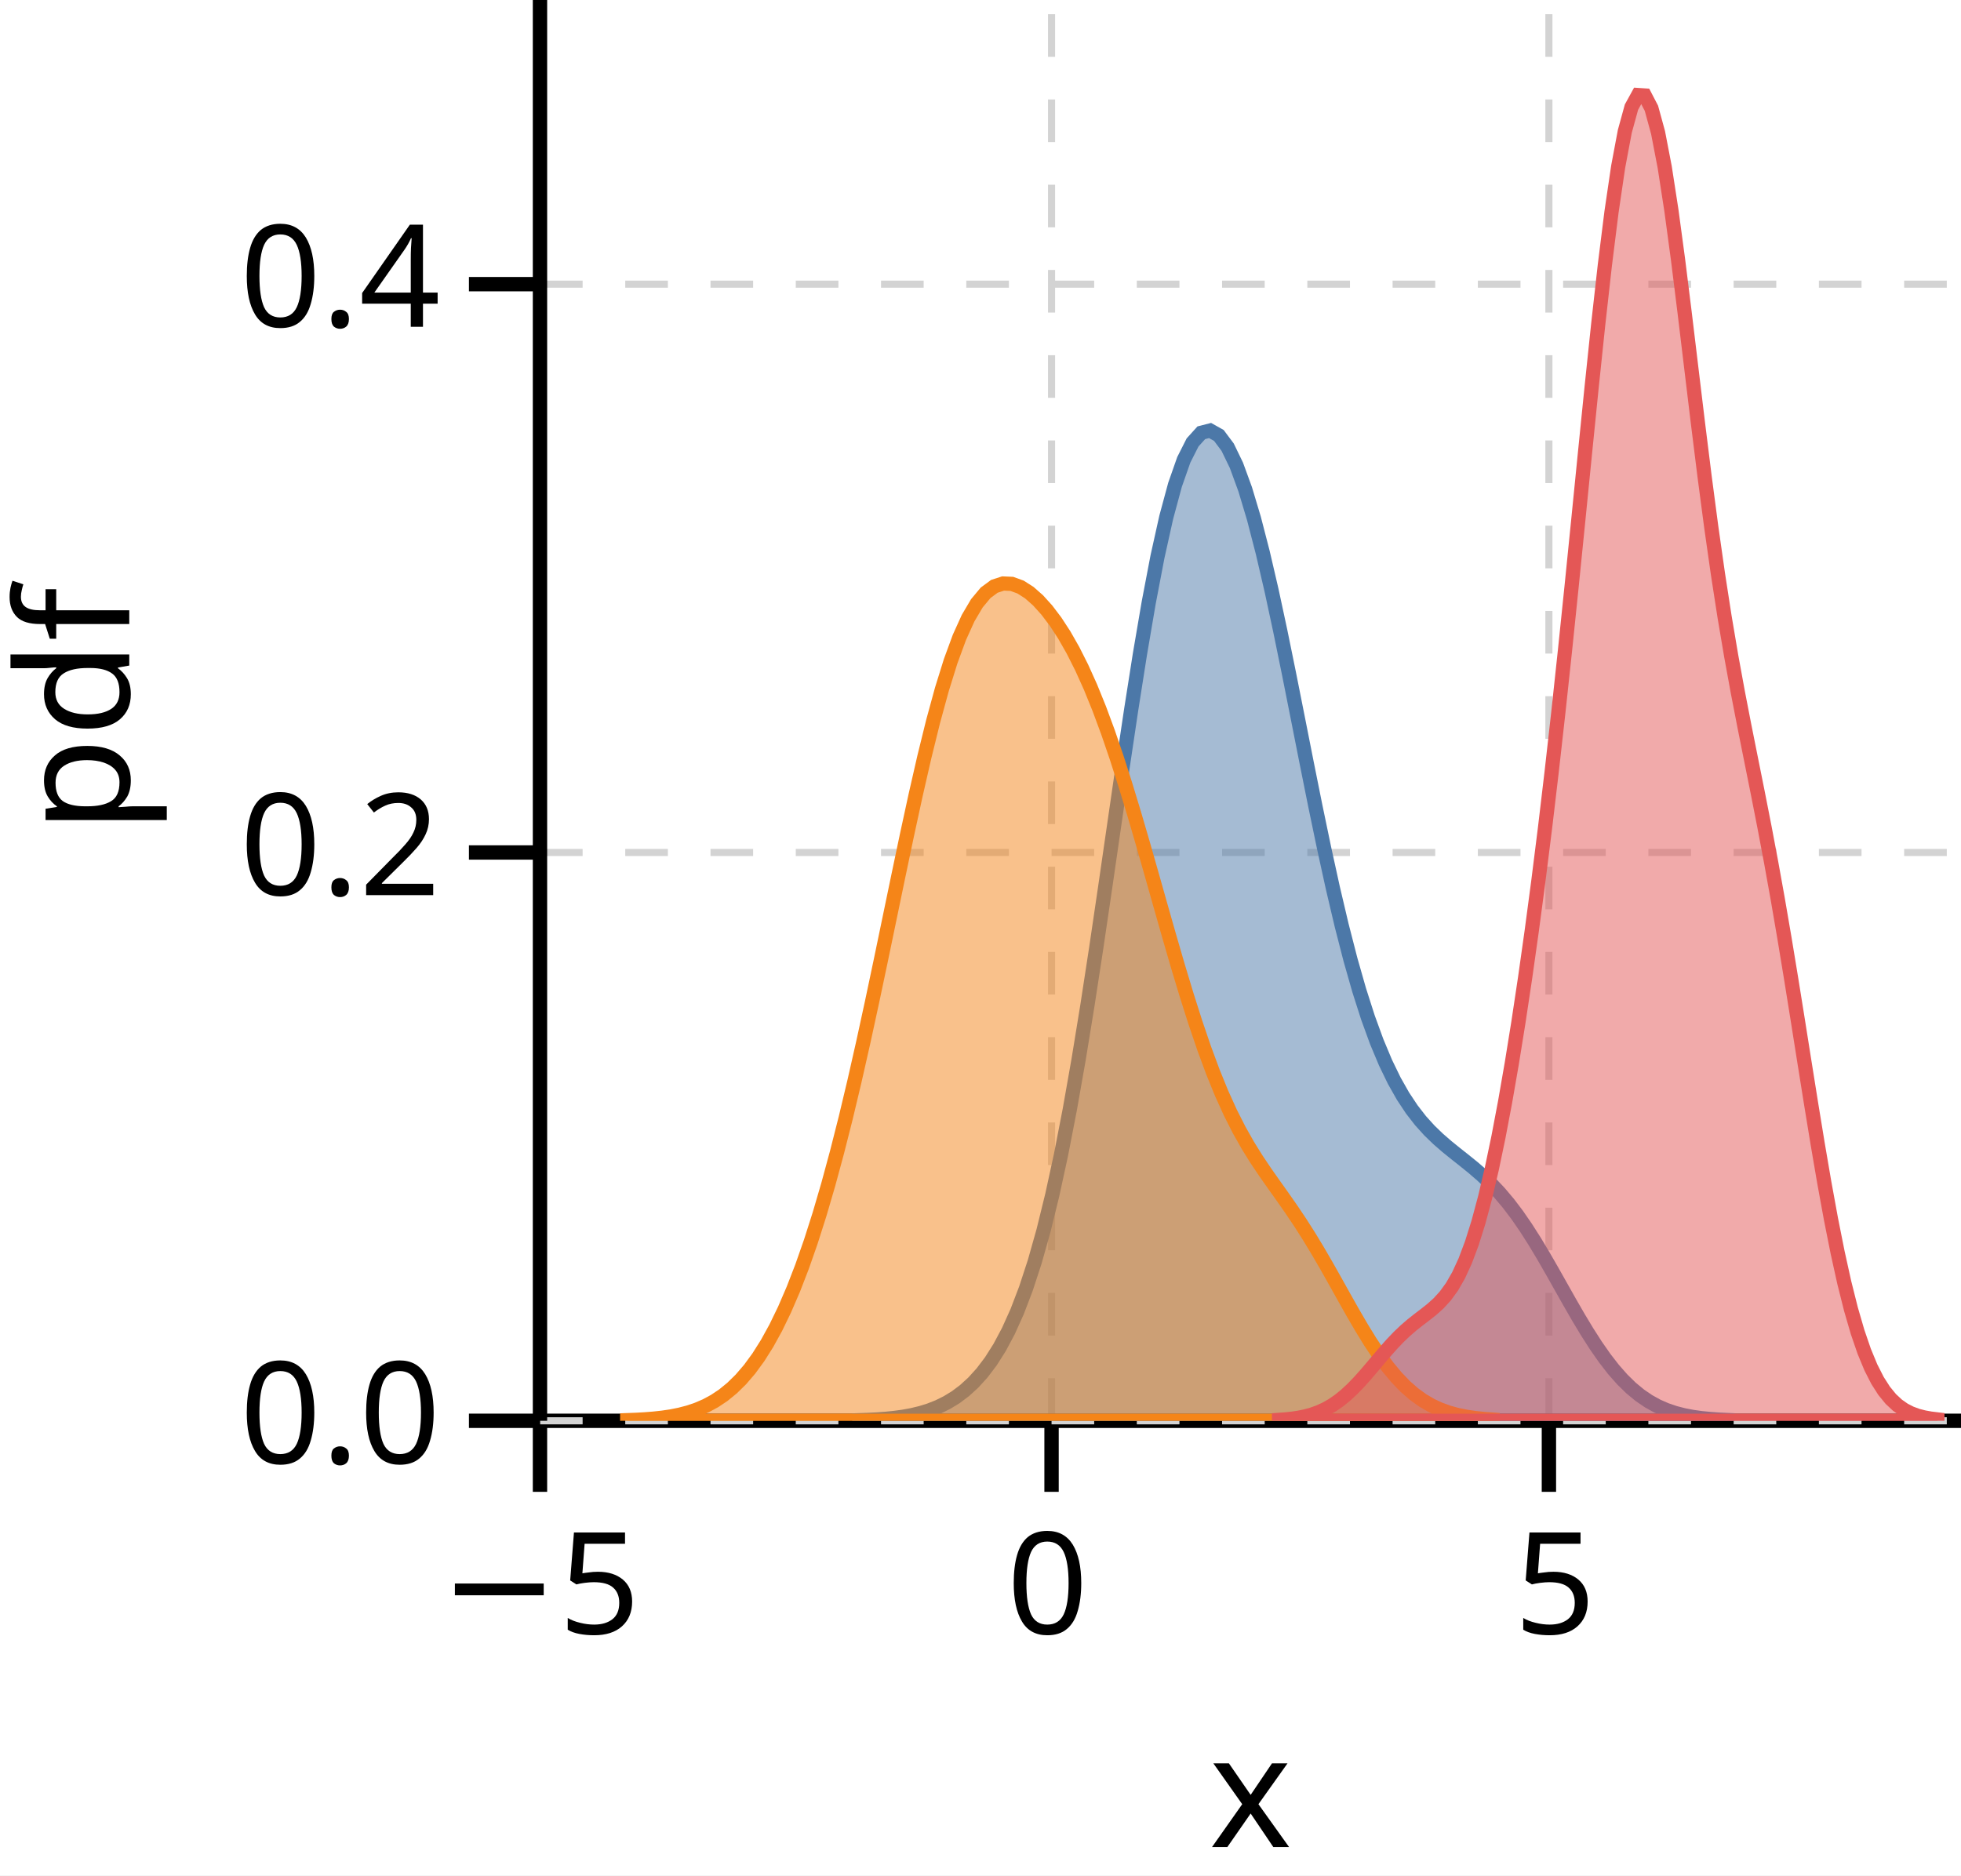
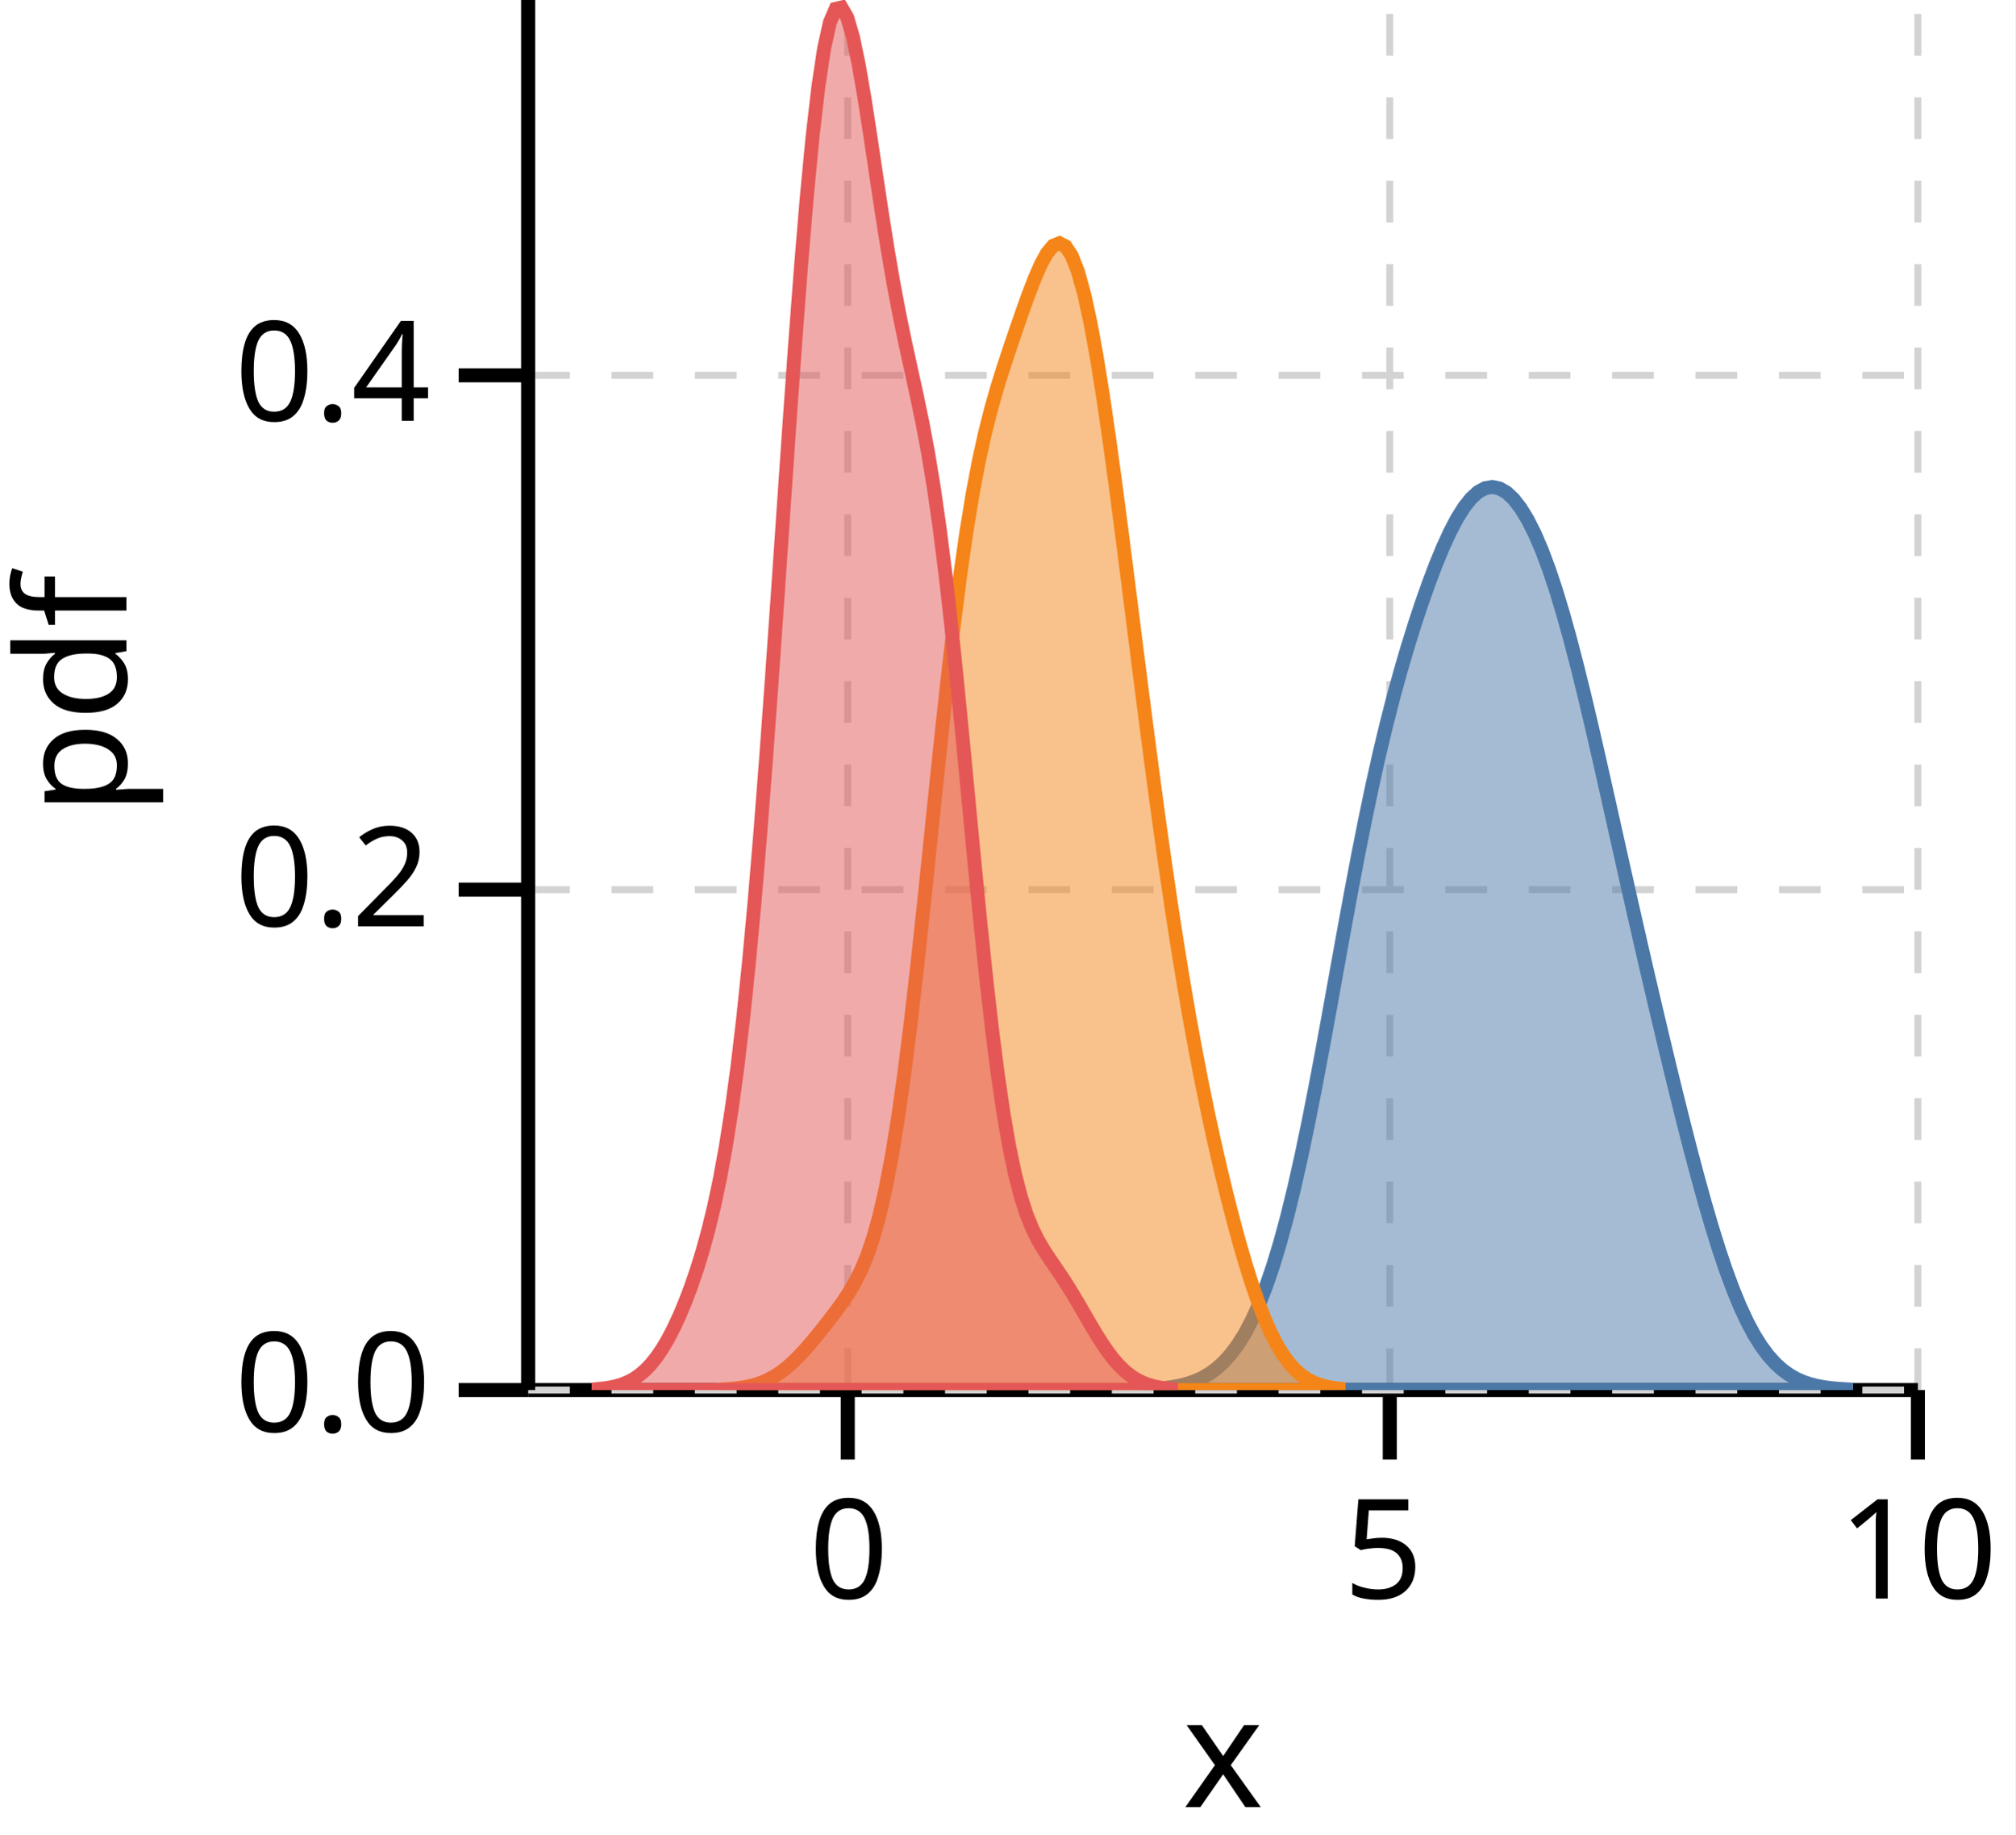
- <svg xmlns="http://www.w3.org/2000/svg" version="1.1" class="marks" width="138" height="132" viewBox="0 0 138 132">
-   <rect width="138" height="132" fill="white" />
+ <svg xmlns="http://www.w3.org/2000/svg" version="1.1" class="marks" width="145" height="132" viewBox="0 0 145 132">
+   <rect width="145" height="132" fill="white" />
  <g fill="none" stroke-miterlimit="10" transform="translate(38,0)">
    <g class="mark-group role-frame root" role="graphics-object" aria-roledescription="group mark container">
      <g transform="translate(0,0)">
        <path class="background" aria-hidden="true" d="M0,0h100v100h-100Z" />
        <g>
-           <g class="mark-group role-axis" role="graphics-symbol" aria-roledescription="axis" aria-label="X-axis titled 'x' for a linear scale with values from −5 to 9">
+           <g class="mark-group role-axis" role="graphics-symbol" aria-roledescription="axis" aria-label="X-axis titled 'x' for a linear scale with values from −3 to 10">
            <g transform="translate(0,100)">
              <path class="background" aria-hidden="true" d="M0,0h0v0h0Z" pointer-events="none" />
              <g>
                <g class="mark-rule role-axis-grid" pointer-events="none">
-                   <line transform="translate(0,0)" x2="0" y2="-100" stroke="lightgray" stroke-width="0.5" stroke-dasharray="3" opacity="1" />
-                   <line transform="translate(36,0)" x2="0" y2="-100" stroke="lightgray" stroke-width="0.5" stroke-dasharray="3" opacity="1" />
-                   <line transform="translate(71,0)" x2="0" y2="-100" stroke="lightgray" stroke-width="0.5" stroke-dasharray="3" opacity="1" />
+                   <line transform="translate(23,0)" x2="0" y2="-100" stroke="lightgray" stroke-width="0.5" stroke-dasharray="3" opacity="1" />
+                   <line transform="translate(62,0)" x2="0" y2="-100" stroke="lightgray" stroke-width="0.5" stroke-dasharray="3" opacity="1" />
+                   <line transform="translate(100,0)" x2="0" y2="-100" stroke="lightgray" stroke-width="0.5" stroke-dasharray="3" opacity="1" />
                </g>
                <g class="mark-rule role-axis-tick" pointer-events="none">
-                   <line transform="translate(0,0)" x2="0" y2="5" stroke="black" stroke-width="1.01" opacity="1" />
-                   <line transform="translate(36,0)" x2="0" y2="5" stroke="black" stroke-width="1.01" opacity="1" />
-                   <line transform="translate(71,0)" x2="0" y2="5" stroke="black" stroke-width="1.01" opacity="1" />
+                   <line transform="translate(23,0)" x2="0" y2="5" stroke="black" stroke-width="1.01" opacity="1" />
+                   <line transform="translate(62,0)" x2="0" y2="5" stroke="black" stroke-width="1.01" opacity="1" />
+                   <line transform="translate(100,0)" x2="0" y2="5" stroke="black" stroke-width="1.01" opacity="1" />
                </g>
                <g class="mark-text role-axis-label" pointer-events="none">
-                   <text text-anchor="middle" transform="translate(0,15)" font-family="sans-serif" font-size="10px" font-style="normal" font-weight="400" fill="black" opacity="1">−5</text>
-                   <text text-anchor="middle" transform="translate(35.71429,15)" font-family="sans-serif" font-size="10px" font-style="normal" font-weight="400" fill="black" opacity="1">0</text>
-                   <text text-anchor="middle" transform="translate(71.42857,15)" font-family="sans-serif" font-size="10px" font-style="normal" font-weight="400" fill="black" opacity="1">5</text>
+                   <text text-anchor="middle" transform="translate(23.07692,15)" font-family="sans-serif" font-size="10px" font-style="normal" font-weight="400" fill="black" opacity="1">0</text>
+                   <text text-anchor="middle" transform="translate(61.53846,15)" font-family="sans-serif" font-size="10px" font-style="normal" font-weight="400" fill="black" opacity="1">5</text>
+                   <text text-anchor="middle" transform="translate(100,15)" font-family="sans-serif" font-size="10px" font-style="normal" font-weight="400" fill="black" opacity="1">10</text>
                </g>
                <g class="mark-rule role-axis-domain" pointer-events="none">
                  <line transform="translate(0,0)" x2="100" y2="0" stroke="black" stroke-width="1.01" opacity="1" />
                </g>
                <g class="mark-text role-axis-title" pointer-events="none">
                  <text text-anchor="middle" transform="translate(50,30)" font-family="sans-serif" font-size="11px" font-style="normal" font-weight="400" fill="black" opacity="1">x</text>
                </g>
              </g>
              <path class="foreground" aria-hidden="true" d="" pointer-events="none" display="none" />
            </g>
          </g>
-           <g class="mark-group role-axis" role="graphics-symbol" aria-roledescription="axis" aria-label="Y-axis titled 'pdf' for a linear scale with values from 0.0 to 0.5">
+           <g class="mark-group role-axis" role="graphics-symbol" aria-roledescription="axis" aria-label="Y-axis titled 'pdf' for a linear scale with values from 0.0 to 0.6">
            <g transform="translate(0,0)">
              <path class="background" aria-hidden="true" d="M0,0h0v0h0Z" pointer-events="none" />
              <g>
                <g class="mark-rule role-axis-grid" pointer-events="none">
                  <line transform="translate(0,100)" x2="100" y2="0" stroke="lightgray" stroke-width="0.5" stroke-dasharray="3" opacity="1" />
-                   <line transform="translate(0,60)" x2="100" y2="0" stroke="lightgray" stroke-width="0.5" stroke-dasharray="3" opacity="1" />
-                   <line transform="translate(0,20)" x2="100" y2="0" stroke="lightgray" stroke-width="0.5" stroke-dasharray="3" opacity="1" />
+                   <line transform="translate(0,64)" x2="100" y2="0" stroke="lightgray" stroke-width="0.5" stroke-dasharray="3" opacity="1" />
+                   <line transform="translate(0,27)" x2="100" y2="0" stroke="lightgray" stroke-width="0.5" stroke-dasharray="3" opacity="1" />
                </g>
                <g class="mark-rule role-axis-tick" pointer-events="none">
                  <line transform="translate(0,100)" x2="-5" y2="0" stroke="black" stroke-width="1.01" opacity="1" />
-                   <line transform="translate(0,60)" x2="-5" y2="0" stroke="black" stroke-width="1.01" opacity="1" />
-                   <line transform="translate(0,20)" x2="-5" y2="0" stroke="black" stroke-width="1.01" opacity="1" />
+                   <line transform="translate(0,64)" x2="-5" y2="0" stroke="black" stroke-width="1.01" opacity="1" />
+                   <line transform="translate(0,27)" x2="-5" y2="0" stroke="black" stroke-width="1.01" opacity="1" />
                </g>
                <g class="mark-text role-axis-label" pointer-events="none">
                  <text text-anchor="end" transform="translate(-7,103)" font-family="sans-serif" font-size="10px" font-style="normal" font-weight="400" fill="black" opacity="1">0.0</text>
-                   <text text-anchor="end" transform="translate(-7,63)" font-family="sans-serif" font-size="10px" font-style="normal" font-weight="400" fill="black" opacity="1">0.2</text>
-                   <text text-anchor="end" transform="translate(-7,23)" font-family="sans-serif" font-size="10px" font-style="normal" font-weight="400" fill="black" opacity="1">0.4</text>
+                   <text text-anchor="end" transform="translate(-7,66.63636)" font-family="sans-serif" font-size="10px" font-style="normal" font-weight="400" fill="black" opacity="1">0.2</text>
+                   <text text-anchor="end" transform="translate(-7,30.27273)" font-family="sans-serif" font-size="10px" font-style="normal" font-weight="400" fill="black" opacity="1">0.4</text>
                </g>
                <g class="mark-rule role-axis-domain" pointer-events="none">
                  <line transform="translate(0,100)" x2="0" y2="-100" stroke="black" stroke-width="1.01" opacity="1" />
                </g>
                <g class="mark-text role-axis-title" pointer-events="none">
                  <text text-anchor="middle" transform="translate(-26.90332,50) rotate(-90) translate(0,-2)" font-family="sans-serif" font-size="11px" font-style="normal" font-weight="400" fill="black" opacity="1">pdf</text>
                </g>
              </g>
              <path class="foreground" aria-hidden="true" d="" pointer-events="none" display="none" />
            </g>
          </g>
          <g class="mark-group role-scope" clip-path="url(#clip1)" role="graphics-object" aria-roledescription="group mark container">
            <g transform="translate(0,0)">
              <path class="background" aria-hidden="true" d="M0,0h0v0h0Z" />
              <g>
                <g class="mark-area role-mark" role="graphics-symbol" aria-roledescription="area mark container">
-                   <path d="M22.471,99.958L23.088,99.936L23.705,99.905L24.322,99.86L24.939,99.798L25.557,99.714L26.174,99.601L26.791,99.453L27.408,99.262L28.025,99.019L28.642,98.714L29.26,98.337L29.877,97.873L30.494,97.31L31.111,96.63L31.728,95.815L32.345,94.841L32.963,93.682L33.58,92.312L34.197,90.698L34.814,88.812L35.431,86.626L36.048,84.117L36.666,81.273L37.283,78.094L37.9,74.595L38.517,70.81L39.134,66.79L39.751,62.606L40.369,58.342L40.986,54.092L41.603,49.956L42.22,46.034L42.837,42.418L43.454,39.187L44.072,36.406L44.689,34.122L45.306,32.363L45.923,31.142L46.54,30.459L47.157,30.301L47.775,30.648L48.392,31.474L49.009,32.748L49.626,34.435L50.243,36.493L50.86,38.877L51.478,41.533L52.095,44.404L52.712,47.426L53.329,50.531L53.946,53.652L54.563,56.726L55.181,59.694L55.798,62.507L56.415,65.127L57.032,67.528L57.649,69.694L58.266,71.622L58.884,73.318L59.501,74.793L60.118,76.065L60.735,77.155L61.352,78.085L61.969,78.88L62.587,79.563L63.204,80.16L63.821,80.696L64.438,81.195L65.055,81.683L65.672,82.182L66.29,82.716L66.907,83.301L67.524,83.955L68.141,84.686L68.758,85.499L69.375,86.394L69.993,87.362L70.61,88.39L71.227,89.462L71.844,90.557L72.461,91.651L73.078,92.722L73.696,93.748L74.313,94.711L74.93,95.595L75.547,96.39L76.164,97.09L76.781,97.694L77.399,98.204L78.016,98.625L78.633,98.966L79.25,99.236L79.867,99.446L80.484,99.605L81.102,99.724L81.719,99.811L82.336,99.872L82.953,99.916L83.57,99.945L83.57,100L82.953,100L82.336,100L81.719,100L81.102,100L80.484,100L79.867,100L79.25,100L78.633,100L78.016,100L77.399,100L76.781,100L76.164,100L75.547,100L74.93,100L74.313,100L73.696,100L73.078,100L72.461,100L71.844,100L71.227,100L70.61,100L69.993,100L69.375,100L68.758,100L68.141,100L67.524,100L66.907,100L66.29,100L65.672,100L65.055,100L64.438,100L63.821,100L63.204,100L62.587,100L61.969,100L61.352,100L60.735,100L60.118,100L59.501,100L58.884,100L58.266,100L57.649,100L57.032,100L56.415,100L55.798,100L55.181,100L54.563,100L53.946,100L53.329,100L52.712,100L52.095,100L51.478,100L50.86,100L50.243,100L49.626,100L49.009,100L48.392,100L47.775,100L47.157,100L46.54,100L45.923,100L45.306,100L44.689,100L44.072,100L43.454,100L42.837,100L42.22,100L41.603,100L40.986,100L40.369,100L39.751,100L39.134,100L38.517,100L37.9,100L37.283,100L36.666,100L36.048,100L35.431,100L34.814,100L34.197,100L33.58,100L32.963,100L32.345,100L31.728,100L31.111,100L30.494,100L29.877,100L29.26,100L28.642,100L28.025,100L27.408,100L26.791,100L26.174,100L25.557,100L24.939,100L24.322,100L23.705,100L23.088,100L22.471,100Z" fill="#4c78a8" fill-opacity="0.5" stroke="#4c78a8" stroke-width="1" opacity="1" />
+                   <path d="M44.432,99.95L44.941,99.924L45.45,99.887L45.96,99.834L46.469,99.761L46.978,99.661L47.487,99.527L47.996,99.35L48.506,99.121L49.015,98.827L49.524,98.458L50.033,98L50.542,97.438L51.051,96.759L51.561,95.947L52.07,94.987L52.579,93.865L53.088,92.567L53.597,91.083L54.107,89.404L54.616,87.526L55.125,85.451L55.634,83.187L56.143,80.75L56.653,78.165L57.162,75.461L57.671,72.678L58.18,69.856L58.689,67.04L59.198,64.271L59.708,61.588L60.217,59.022L60.726,56.592L61.235,54.31L61.744,52.177L62.254,50.188L62.763,48.33L63.272,46.589L63.781,44.953L64.29,43.415L64.8,41.971L65.309,40.626L65.818,39.39L66.327,38.278L66.836,37.306L67.345,36.492L67.855,35.849L68.364,35.387L68.873,35.113L69.382,35.03L69.891,35.136L70.401,35.428L70.91,35.904L71.419,36.56L71.928,37.395L72.437,38.407L72.947,39.595L73.456,40.955L73.965,42.481L74.474,44.166L74.983,45.996L75.492,47.954L76.002,50.02L76.511,52.172L77.02,54.387L77.529,56.643L78.038,58.919L78.548,61.2L79.057,63.472L79.566,65.727L80.075,67.959L80.584,70.165L81.094,72.345L81.603,74.495L82.112,76.614L82.621,78.698L83.13,80.738L83.639,82.725L84.149,84.645L84.658,86.485L85.167,88.23L85.676,89.864L86.185,91.375L86.695,92.752L87.204,93.989L87.713,95.082L88.222,96.033L88.731,96.846L89.24,97.529L89.75,98.094L90.259,98.552L90.768,98.918L91.277,99.204L91.786,99.424L92.296,99.59L92.805,99.713L93.314,99.803L93.823,99.867L94.332,99.911L94.842,99.942L94.842,100L94.332,100L93.823,100L93.314,100L92.805,100L92.296,100L91.786,100L91.277,100L90.768,100L90.259,100L89.75,100L89.24,100L88.731,100L88.222,100L87.713,100L87.204,100L86.695,100L86.185,100L85.676,100L85.167,100L84.658,100L84.149,100L83.639,100L83.13,100L82.621,100L82.112,100L81.603,100L81.094,100L80.584,100L80.075,100L79.566,100L79.057,100L78.548,100L78.038,100L77.529,100L77.02,100L76.511,100L76.002,100L75.492,100L74.983,100L74.474,100L73.965,100L73.456,100L72.947,100L72.437,100L71.928,100L71.419,100L70.91,100L70.401,100L69.891,100L69.382,100L68.873,100L68.364,100L67.855,100L67.345,100L66.836,100L66.327,100L65.818,100L65.309,100L64.8,100L64.29,100L63.781,100L63.272,100L62.763,100L62.254,100L61.744,100L61.235,100L60.726,100L60.217,100L59.708,100L59.198,100L58.689,100L58.18,100L57.671,100L57.162,100L56.653,100L56.143,100L55.634,100L55.125,100L54.616,100L54.107,100L53.597,100L53.088,100L52.579,100L52.07,100L51.561,100L51.051,100L50.542,100L50.033,100L49.524,100L49.015,100L48.506,100L47.996,100L47.487,100L46.978,100L46.469,100L45.96,100L45.45,100L44.941,100L44.432,100Z" fill="#4c78a8" fill-opacity="0.5" stroke="#4c78a8" stroke-width="1" opacity="1" />
                </g>
              </g>
              <path class="foreground" aria-hidden="true" d="" display="none" />
            </g>
            <g transform="translate(0,0)">
              <path class="background" aria-hidden="true" d="M0,0h0v0h0Z" />
              <g>
                <g class="mark-area role-mark" role="graphics-symbol" aria-roledescription="area mark container">
-                   <path d="M6.137,99.954L6.752,99.931L7.367,99.897L7.983,99.849L8.598,99.783L9.213,99.693L9.828,99.571L10.443,99.411L11.058,99.204L11.674,98.94L12.289,98.607L12.904,98.196L13.519,97.694L14.134,97.091L14.75,96.374L15.365,95.534L15.98,94.56L16.595,93.443L17.21,92.174L17.825,90.748L18.441,89.157L19.056,87.399L19.671,85.47L20.286,83.37L20.901,81.102L21.517,78.673L22.132,76.092L22.747,73.376L23.362,70.546L23.977,67.633L24.592,64.672L25.208,61.704L25.823,58.779L26.438,55.946L27.053,53.259L27.668,50.767L28.284,48.514L28.899,46.538L29.514,44.864L30.129,43.505L30.744,42.462L31.359,41.723L31.975,41.268L32.59,41.068L33.205,41.095L33.82,41.319L34.435,41.712L35.051,42.256L35.666,42.937L36.281,43.749L36.896,44.693L37.511,45.773L38.126,46.994L38.742,48.361L39.357,49.877L39.972,51.538L40.587,53.337L41.202,55.26L41.818,57.286L42.433,59.392L43.048,61.548L43.663,63.724L44.278,65.886L44.893,68.003L45.509,70.042L46.124,71.976L46.739,73.782L47.354,75.445L47.969,76.955L48.585,78.313L49.2,79.527L49.815,80.616L50.43,81.604L51.045,82.519L51.66,83.394L52.276,84.259L52.891,85.14L53.506,86.057L54.121,87.022L54.736,88.038L55.352,89.098L55.967,90.188L56.582,91.291L57.197,92.382L57.812,93.439L58.427,94.44L59.043,95.365L59.658,96.202L60.273,96.941L60.888,97.579L61.503,98.118L62.119,98.563L62.734,98.922L63.349,99.206L63.964,99.426L64.579,99.593L65.194,99.716L65.81,99.806L66.425,99.87L67.04,99.914L67.04,100L66.425,100L65.81,100L65.194,100L64.579,100L63.964,100L63.349,100L62.734,100L62.119,100L61.503,100L60.888,100L60.273,100L59.658,100L59.043,100L58.427,100L57.812,100L57.197,100L56.582,100L55.967,100L55.352,100L54.736,100L54.121,100L53.506,100L52.891,100L52.276,100L51.66,100L51.045,100L50.43,100L49.815,100L49.2,100L48.585,100L47.969,100L47.354,100L46.739,100L46.124,100L45.509,100L44.893,100L44.278,100L43.663,100L43.048,100L42.433,100L41.818,100L41.202,100L40.587,100L39.972,100L39.357,100L38.742,100L38.126,100L37.511,100L36.896,100L36.281,100L35.666,100L35.051,100L34.435,100L33.82,100L33.205,100L32.59,100L31.975,100L31.359,100L30.744,100L30.129,100L29.514,100L28.899,100L28.284,100L27.668,100L27.053,100L26.438,100L25.823,100L25.208,100L24.592,100L23.977,100L23.362,100L22.747,100L22.132,100L21.517,100L20.901,100L20.286,100L19.671,100L19.056,100L18.441,100L17.825,100L17.21,100L16.595,100L15.98,100L15.365,100L14.75,100L14.134,100L13.519,100L12.904,100L12.289,100L11.674,100L11.058,100L10.443,100L9.828,100L9.213,100L8.598,100L7.983,100L7.367,100L6.752,100L6.137,100Z" fill="#f58518" fill-opacity="0.5" stroke="#f58518" stroke-width="1" opacity="1" />
+                   <path d="M14.12,99.944L14.566,99.914L15.012,99.871L15.459,99.809L15.905,99.724L16.352,99.61L16.798,99.46L17.244,99.269L17.691,99.031L18.137,98.742L18.584,98.401L19.03,98.008L19.477,97.567L19.923,97.086L20.369,96.571L20.816,96.032L21.262,95.477L21.709,94.907L22.155,94.321L22.601,93.707L23.048,93.04L23.494,92.289L23.941,91.408L24.387,90.343L24.833,89.039L25.28,87.437L25.726,85.485L26.173,83.145L26.619,80.396L27.065,77.239L27.512,73.7L27.958,69.834L28.405,65.714L28.851,61.438L29.297,57.113L29.744,52.852L30.19,48.759L30.637,44.93L31.083,41.432L31.529,38.31L31.976,35.576L32.422,33.213L32.869,31.179L33.315,29.414L33.762,27.85L34.208,26.419L34.654,25.065L35.101,23.751L35.547,22.465L35.994,21.22L36.44,20.055L36.886,19.029L37.333,18.212L37.779,17.677L38.226,17.496L38.672,17.724L39.118,18.402L39.565,19.546L40.011,21.151L40.458,23.193L40.904,25.627L41.35,28.399L41.797,31.445L42.243,34.702L42.69,38.106L43.136,41.599L43.582,45.129L44.029,48.651L44.475,52.129L44.922,55.532L45.368,58.832L45.815,62.011L46.261,65.051L46.707,67.942L47.154,70.679L47.6,73.262L48.047,75.696L48.493,77.991L48.939,80.157L49.386,82.207L49.832,84.15L50.279,85.992L50.725,87.735L51.171,89.377L51.618,90.911L52.064,92.329L52.511,93.621L52.957,94.78L53.403,95.799L53.85,96.68L54.296,97.423L54.743,98.038L55.189,98.536L55.635,98.928L56.082,99.232L56.528,99.46L56.975,99.629L57.421,99.75L57.868,99.835L58.314,99.894L58.314,100L57.868,100L57.421,100L56.975,100L56.528,100L56.082,100L55.635,100L55.189,100L54.743,100L54.296,100L53.85,100L53.403,100L52.957,100L52.511,100L52.064,100L51.618,100L51.171,100L50.725,100L50.279,100L49.832,100L49.386,100L48.939,100L48.493,100L48.047,100L47.6,100L47.154,100L46.707,100L46.261,100L45.815,100L45.368,100L44.922,100L44.475,100L44.029,100L43.582,100L43.136,100L42.69,100L42.243,100L41.797,100L41.35,100L40.904,100L40.458,100L40.011,100L39.565,100L39.118,100L38.672,100L38.226,100L37.779,100L37.333,100L36.886,100L36.44,100L35.994,100L35.547,100L35.101,100L34.654,100L34.208,100L33.762,100L33.315,100L32.869,100L32.422,100L31.976,100L31.529,100L31.083,100L30.637,100L30.19,100L29.744,100L29.297,100L28.851,100L28.405,100L27.958,100L27.512,100L27.065,100L26.619,100L26.173,100L25.726,100L25.28,100L24.833,100L24.387,100L23.941,100L23.494,100L23.048,100L22.601,100L22.155,100L21.709,100L21.262,100L20.816,100L20.369,100L19.923,100L19.477,100L19.03,100L18.584,100L18.137,100L17.691,100L17.244,100L16.798,100L16.352,100L15.905,100L15.459,100L15.012,100L14.566,100L14.12,100Z" fill="#f58518" fill-opacity="0.5" stroke="#f58518" stroke-width="1" opacity="1" />
                </g>
              </g>
              <path class="foreground" aria-hidden="true" d="" display="none" />
            </g>
            <g transform="translate(0,0)">
              <path class="background" aria-hidden="true" d="M0,0h0v0h0Z" />
              <g>
                <g class="mark-area role-mark" role="graphics-symbol" aria-roledescription="area mark container">
-                   <path d="M52.006,99.934L52.474,99.9L52.942,99.85L53.41,99.78L53.878,99.683L54.346,99.554L54.814,99.386L55.282,99.172L55.75,98.906L56.218,98.585L56.686,98.207L57.154,97.774L57.622,97.291L58.09,96.77L58.558,96.222L59.026,95.665L59.494,95.115L59.962,94.589L60.43,94.099L60.898,93.653L61.366,93.249L61.834,92.879L62.302,92.522L62.77,92.151L63.238,91.73L63.706,91.218L64.174,90.576L64.642,89.763L65.11,88.746L65.578,87.5L66.046,86.007L66.514,84.261L66.982,82.264L67.45,80.023L67.918,77.55L68.386,74.857L68.854,71.953L69.322,68.844L69.79,65.531L70.258,62.009L70.726,58.275L71.194,54.324L71.662,50.16L72.13,45.797L72.598,41.268L73.066,36.623L73.534,31.935L74.002,27.299L74.47,22.829L74.938,18.656L75.406,14.913L75.874,11.736L76.342,9.246L76.81,7.541L77.278,6.689L77.746,6.72L78.214,7.619L78.682,9.333L79.15,11.765L79.618,14.791L80.086,18.263L80.554,22.021L81.022,25.912L81.49,29.794L81.958,33.551L82.426,37.099L82.894,40.389L83.362,43.408L83.83,46.176L84.298,48.736L84.766,51.15L85.234,53.489L85.702,55.821L86.17,58.205L86.638,60.686L87.106,63.287L87.574,66.014L88.042,68.852L88.51,71.768L88.978,74.718L89.446,77.65L89.914,80.508L90.382,83.242L90.85,85.803L91.318,88.154L91.786,90.27L92.254,92.136L92.722,93.748L93.19,95.112L93.658,96.243L94.126,97.163L94.594,97.895L95.062,98.466L95.53,98.902L95.998,99.229L96.466,99.468L96.934,99.64L97.402,99.761L97.87,99.845L98.338,99.901L98.338,100L97.87,100L97.402,100L96.934,100L96.466,100L95.998,100L95.53,100L95.062,100L94.594,100L94.126,100L93.658,100L93.19,100L92.722,100L92.254,100L91.786,100L91.318,100L90.85,100L90.382,100L89.914,100L89.446,100L88.978,100L88.51,100L88.042,100L87.574,100L87.106,100L86.638,100L86.17,100L85.702,100L85.234,100L84.766,100L84.298,100L83.83,100L83.362,100L82.894,100L82.426,100L81.958,100L81.49,100L81.022,100L80.554,100L80.086,100L79.618,100L79.15,100L78.682,100L78.214,100L77.746,100L77.278,100L76.81,100L76.342,100L75.874,100L75.406,100L74.938,100L74.47,100L74.002,100L73.534,100L73.066,100L72.598,100L72.13,100L71.662,100L71.194,100L70.726,100L70.258,100L69.79,100L69.322,100L68.854,100L68.386,100L67.918,100L67.45,100L66.982,100L66.514,100L66.046,100L65.578,100L65.11,100L64.642,100L64.174,100L63.706,100L63.238,100L62.77,100L62.302,100L61.834,100L61.366,100L60.898,100L60.43,100L59.962,100L59.494,100L59.026,100L58.558,100L58.09,100L57.622,100L57.154,100L56.686,100L56.218,100L55.75,100L55.282,100L54.814,100L54.346,100L53.878,100L53.41,100L52.942,100L52.474,100L52.006,100Z" fill="#e45756" fill-opacity="0.5" stroke="#e45756" stroke-width="1" opacity="1" />
+                   <path d="M5.067,99.919L5.483,99.876L5.9,99.813L6.316,99.724L6.732,99.603L7.148,99.438L7.564,99.222L7.98,98.944L8.396,98.595L8.812,98.166L9.229,97.649L9.645,97.041L10.061,96.338L10.477,95.538L10.893,94.642L11.309,93.646L11.725,92.546L12.142,91.329L12.558,89.978L12.974,88.462L13.39,86.743L13.806,84.773L14.222,82.496L14.638,79.855L15.055,76.796L15.471,73.276L15.887,69.267L16.303,64.763L16.719,59.786L17.135,54.387L17.551,48.645L17.968,42.667L18.384,36.584L18.8,30.542L19.216,24.695L19.632,19.202L20.048,14.211L20.464,9.857L20.881,6.255L21.297,3.49L21.713,1.612L22.129,0.637L22.545,0.539L22.961,1.253L23.377,2.677L23.793,4.68L24.21,7.106L24.626,9.795L25.042,12.589L25.458,15.348L25.874,17.97L26.29,20.389L26.706,22.591L27.123,24.609L27.539,26.514L27.955,28.408L28.371,30.408L28.787,32.626L29.203,35.157L29.619,38.065L30.036,41.373L30.452,45.062L30.868,49.075L31.284,53.32L31.7,57.683L32.116,62.04L32.532,66.27L32.949,70.262L33.365,73.925L33.781,77.197L34.197,80.042L34.613,82.453L35.029,84.446L35.445,86.062L35.862,87.354L36.278,88.385L36.694,89.222L37.11,89.929L37.526,90.563L37.942,91.17L38.358,91.783L38.774,92.423L39.191,93.095L39.607,93.797L40.023,94.515L40.439,95.234L40.855,95.934L41.271,96.597L41.687,97.208L42.104,97.754L42.52,98.23L42.936,98.634L43.352,98.967L43.768,99.236L44.184,99.446L44.6,99.607L45.017,99.727L45.433,99.814L45.849,99.876L46.265,99.919L46.265,100L45.849,100L45.433,100L45.017,100L44.6,100L44.184,100L43.768,100L43.352,100L42.936,100L42.52,100L42.104,100L41.687,100L41.271,100L40.855,100L40.439,100L40.023,100L39.607,100L39.191,100L38.774,100L38.358,100L37.942,100L37.526,100L37.11,100L36.694,100L36.278,100L35.862,100L35.445,100L35.029,100L34.613,100L34.197,100L33.781,100L33.365,100L32.949,100L32.532,100L32.116,100L31.7,100L31.284,100L30.868,100L30.452,100L30.036,100L29.619,100L29.203,100L28.787,100L28.371,100L27.955,100L27.539,100L27.123,100L26.706,100L26.29,100L25.874,100L25.458,100L25.042,100L24.626,100L24.21,100L23.793,100L23.377,100L22.961,100L22.545,100L22.129,100L21.713,100L21.297,100L20.881,100L20.464,100L20.048,100L19.632,100L19.216,100L18.8,100L18.384,100L17.968,100L17.551,100L17.135,100L16.719,100L16.303,100L15.887,100L15.471,100L15.055,100L14.638,100L14.222,100L13.806,100L13.39,100L12.974,100L12.558,100L12.142,100L11.725,100L11.309,100L10.893,100L10.477,100L10.061,100L9.645,100L9.229,100L8.812,100L8.396,100L7.98,100L7.564,100L7.148,100L6.732,100L6.316,100L5.9,100L5.483,100L5.067,100Z" fill="#e45756" fill-opacity="0.5" stroke="#e45756" stroke-width="1" opacity="1" />
                </g>
              </g>
              <path class="foreground" aria-hidden="true" d="" display="none" />
            </g>
          </g>
        </g>
        <path class="foreground" aria-hidden="true" d="" display="none" />
      </g>
    </g>
  </g>
  <defs>
    <clipPath id="clip1">
      <rect x="0" y="0" width="100" height="100" />
    </clipPath>
  </defs>
</svg>
